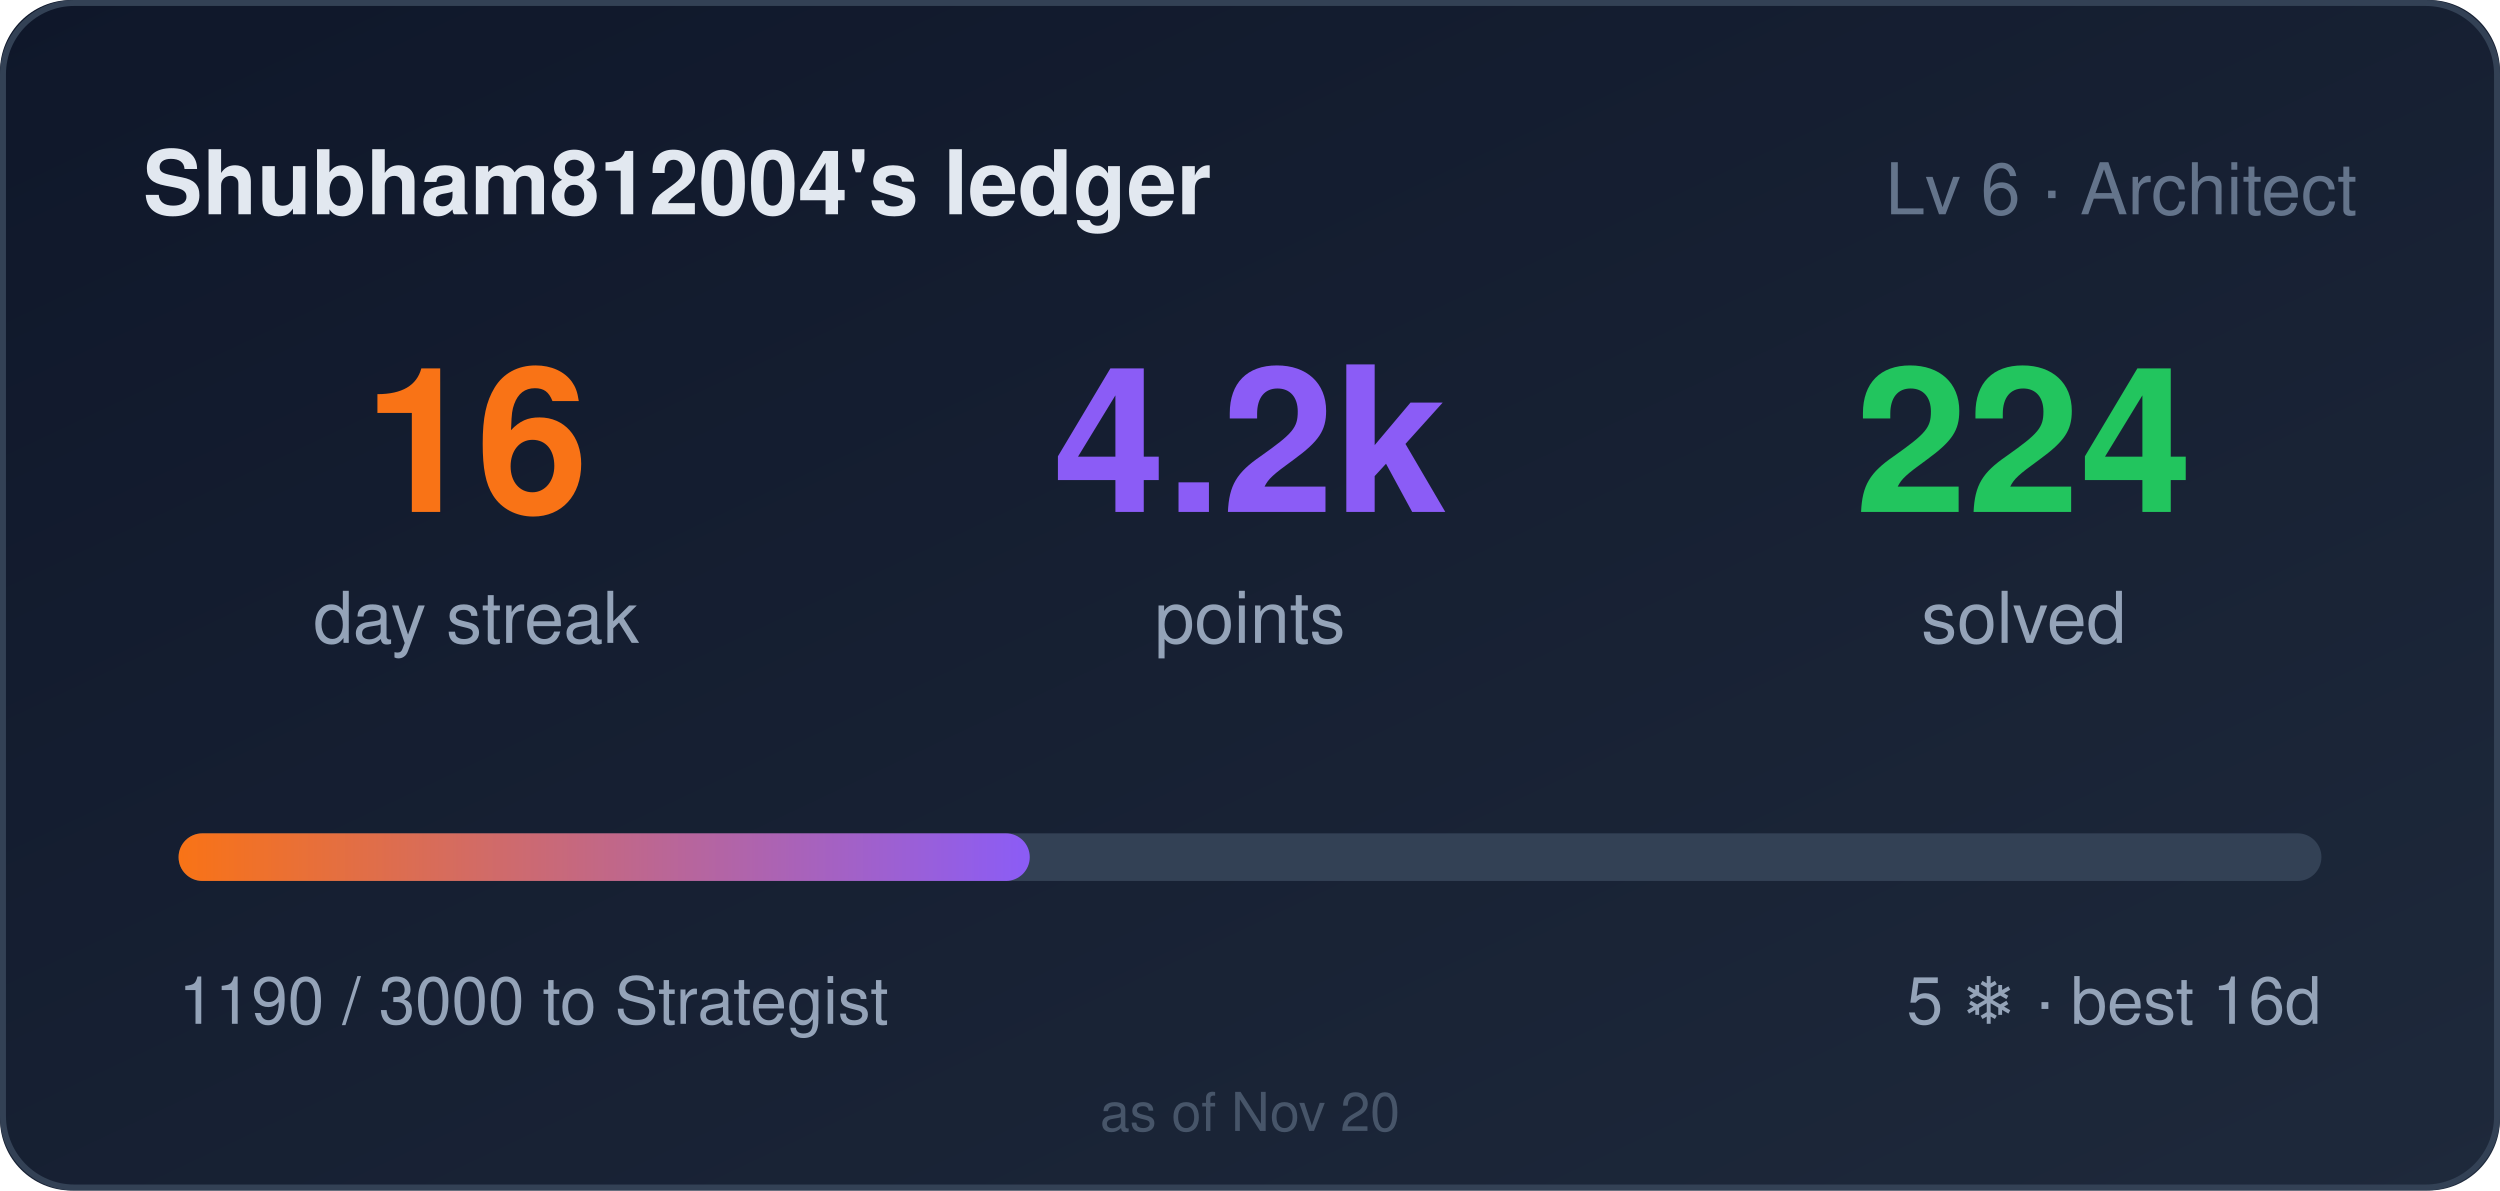
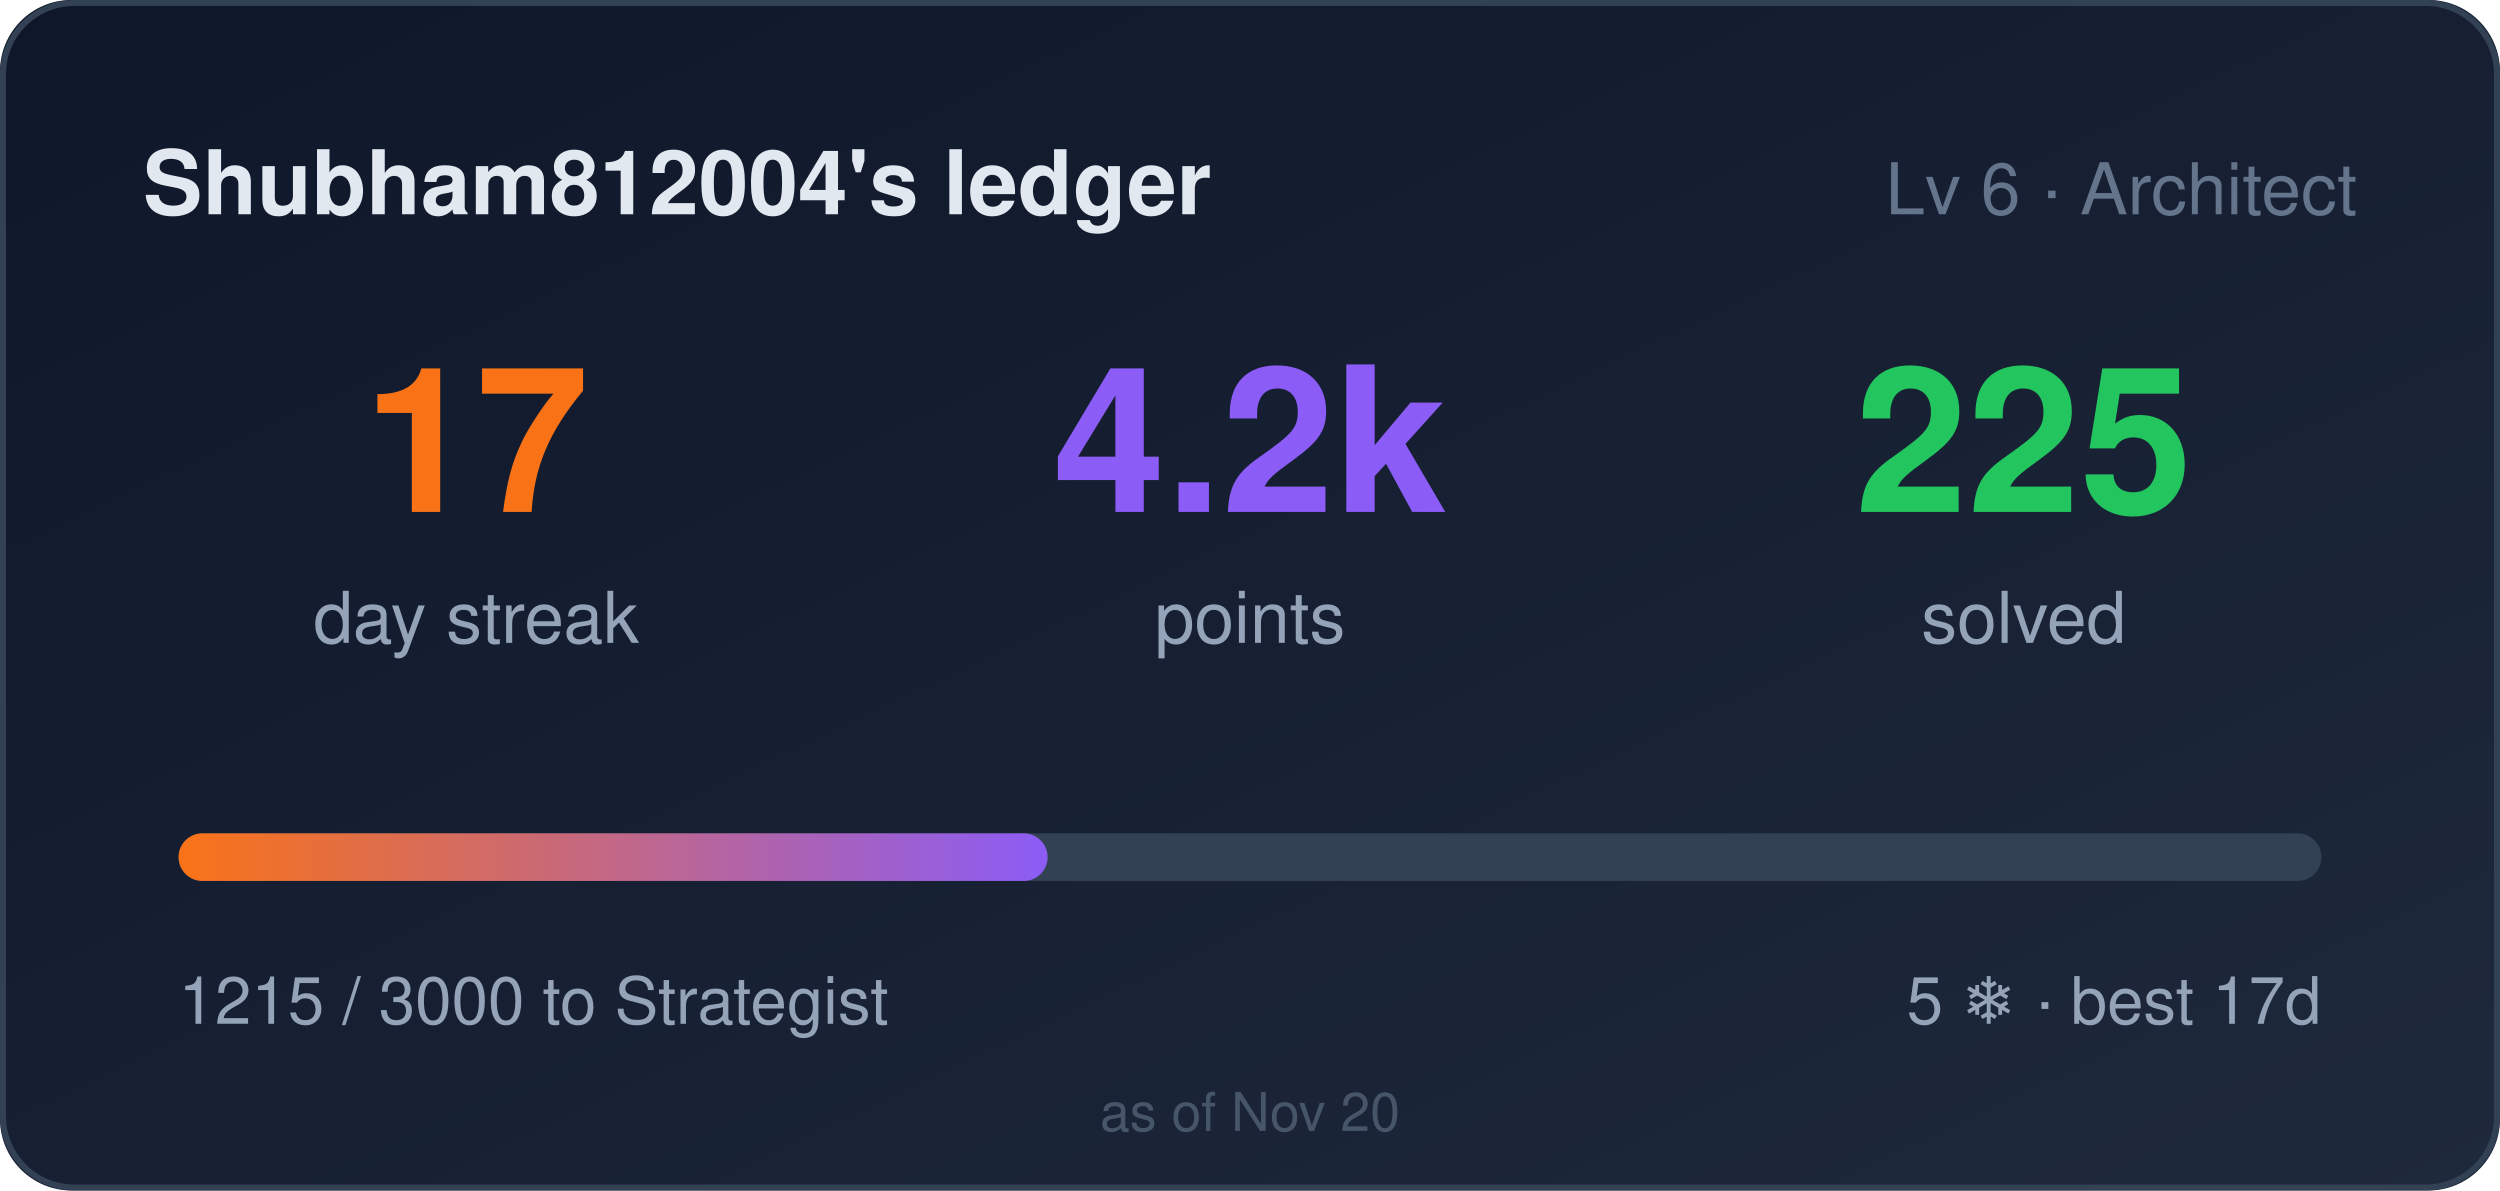
- <svg xmlns="http://www.w3.org/2000/svg" width="420" height="200" role="img" aria-label="Shubham812004's ledger: 16 day streak, 4190 points">
+ <svg xmlns="http://www.w3.org/2000/svg" width="420" height="200" role="img" aria-label="Shubham812004's ledger: 17 day streak, 4215 points">
  <style>
    .bar,.n{transform-box:fill-box}
    .bar{transform-origin:left center}
    @media (prefers-reduced-motion: no-preference){
      .bar{animation:cl-grow .9s cubic-bezier(.22,1,.36,1) both}
      .n{animation:cl-rise .5s ease-out both}
      .n2{animation-delay:.08s}
      .n3{animation-delay:.16s}
    }
    @keyframes cl-grow{from{transform:scaleX(0)}to{transform:scaleX(1)}}
    @keyframes cl-rise{from{opacity:0;transform:translateY(6px)}to{opacity:1;transform:none}}
  </style>
  <defs>
    <linearGradient id="bg" x1="0" y1="0" x2="1" y2="1">
      <stop offset="0" stop-color="#0f172a" />
      <stop offset="1" stop-color="#1e293b" />
    </linearGradient>
    <linearGradient id="bar" x1="0" y1="0" x2="1" y2="0">
      <stop offset="0" stop-color="#f97316" />
      <stop offset="1" stop-color="#8b5cf6" />
    </linearGradient>
  </defs>
  <rect width="420" height="200" rx="12" fill="url(#bg)" />
  <rect x="0.5" y="0.5" width="419" height="199" rx="12" fill="none" stroke="#334155" />
  <text x="24" y="36" fill="#e2e8f0" font-size="15" font-weight="600" font-family="Segoe UI,Helvetica,Arial,sans-serif">Shubham812004's ledger</text>
  <text x="396" y="36" fill="#64748b" font-size="12" text-anchor="end" font-family="Segoe UI,Helvetica,Arial,sans-serif">Lv 6 · Architect</text>
  <g font-family="Segoe UI,Helvetica,Arial,sans-serif">
-     <text class="n n1" x="80" y="86" fill="#f97316" font-size="34" font-weight="700" text-anchor="middle">16</text>
+     <text class="n n1" x="80" y="86" fill="#f97316" font-size="34" font-weight="700" text-anchor="middle">17</text>
    <text x="80" y="108" fill="#94a3b8" font-size="12" text-anchor="middle">day streak</text>
    <text class="n n2" x="210" y="86" fill="#8b5cf6" font-size="34" font-weight="700" text-anchor="middle">4.2k</text>
    <text x="210" y="108" fill="#94a3b8" font-size="12" text-anchor="middle">points</text>
-     <text class="n n3" x="340" y="86" fill="#22c55e" font-size="34" font-weight="700" text-anchor="middle">224</text>
+     <text class="n n3" x="340" y="86" fill="#22c55e" font-size="34" font-weight="700" text-anchor="middle">225</text>
    <text x="340" y="108" fill="#94a3b8" font-size="12" text-anchor="middle">solved</text>
  </g>
  <rect x="30" y="140" width="360" height="8" rx="4" fill="#334155" />
-   <rect class="bar" x="30" y="140" width="143" height="8" rx="4" fill="url(#bar)" />
-   <text x="30" y="172" fill="#94a3b8" font-size="11" font-family="Segoe UI,Helvetica,Arial,sans-serif">1190 / 3000 to Strategist</text>
-   <text x="390" y="172" fill="#94a3b8" font-size="11" text-anchor="end" font-family="Segoe UI,Helvetica,Arial,sans-serif">5 ❄ · best 16d</text>
+   <rect class="bar" x="30" y="140" width="146" height="8" rx="4" fill="url(#bar)" />
+   <text x="30" y="172" fill="#94a3b8" font-size="11" font-family="Segoe UI,Helvetica,Arial,sans-serif">1215 / 3000 to Strategist</text>
+   <text x="390" y="172" fill="#94a3b8" font-size="11" text-anchor="end" font-family="Segoe UI,Helvetica,Arial,sans-serif">5 ❄ · best 17d</text>
  <text x="210" y="190" fill="#475569" font-size="9" text-anchor="middle" font-family="Segoe UI,Helvetica,Arial,sans-serif">as of Nov 20</text>
</svg>
